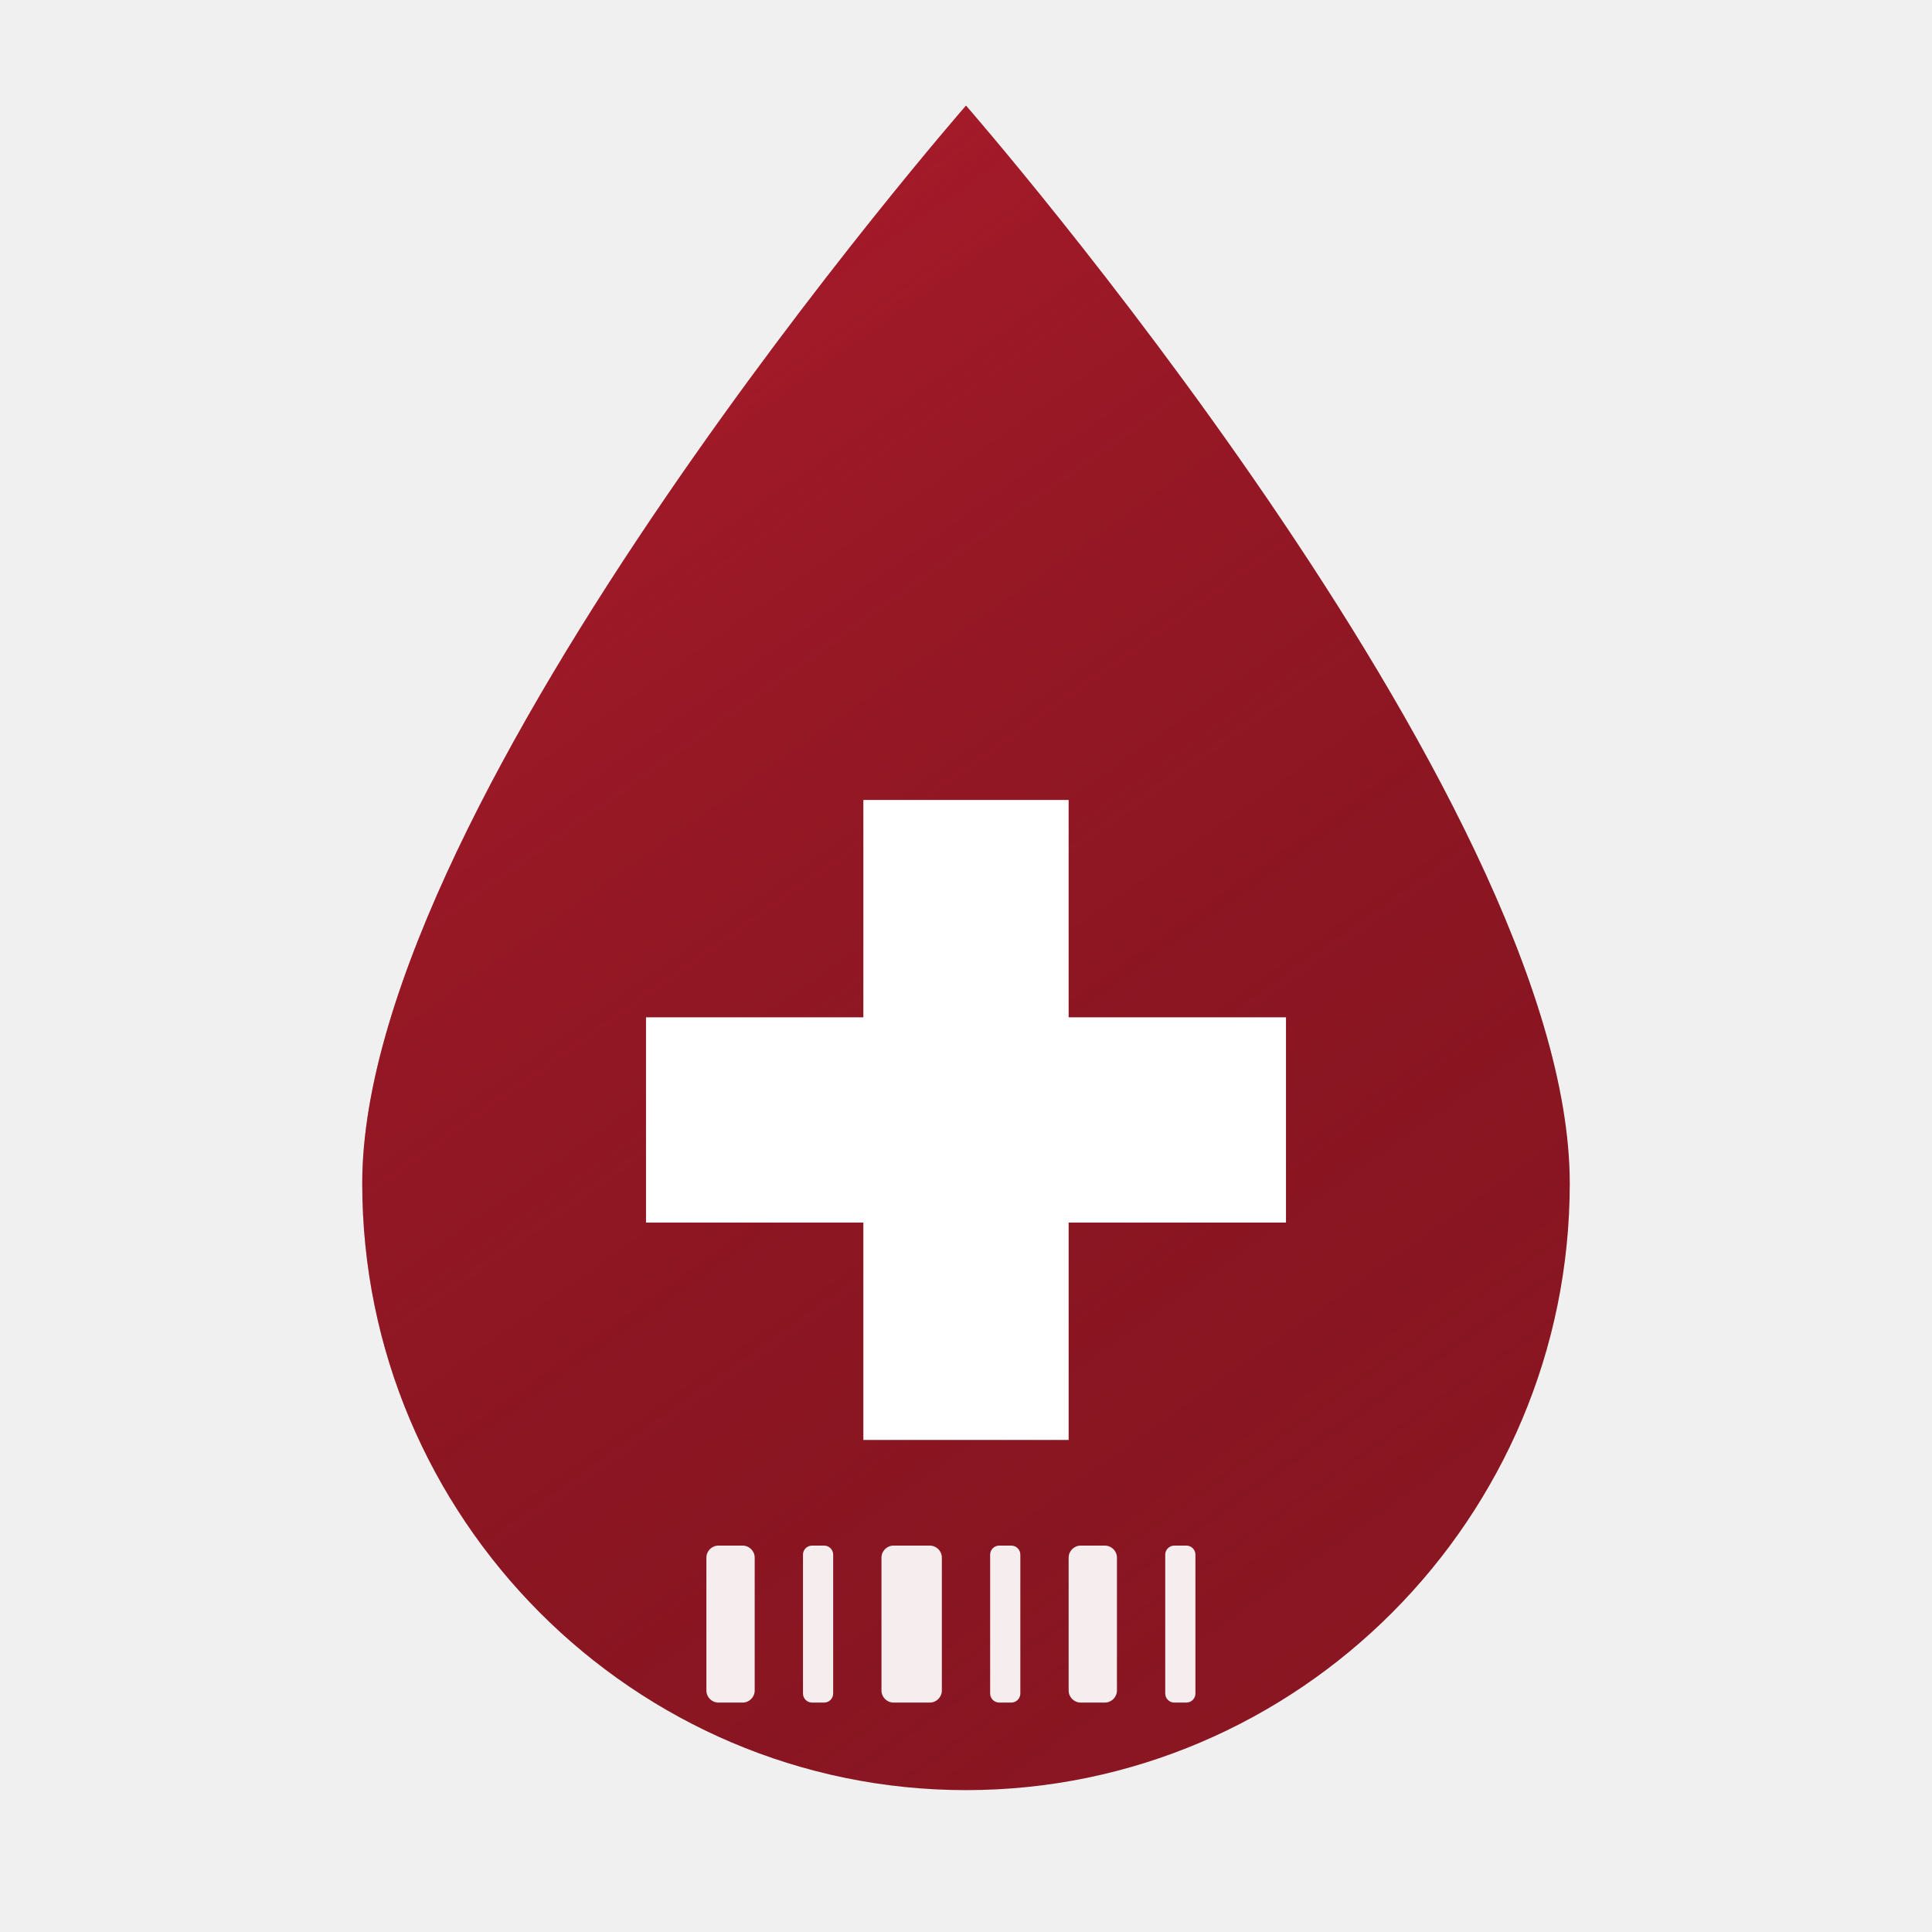
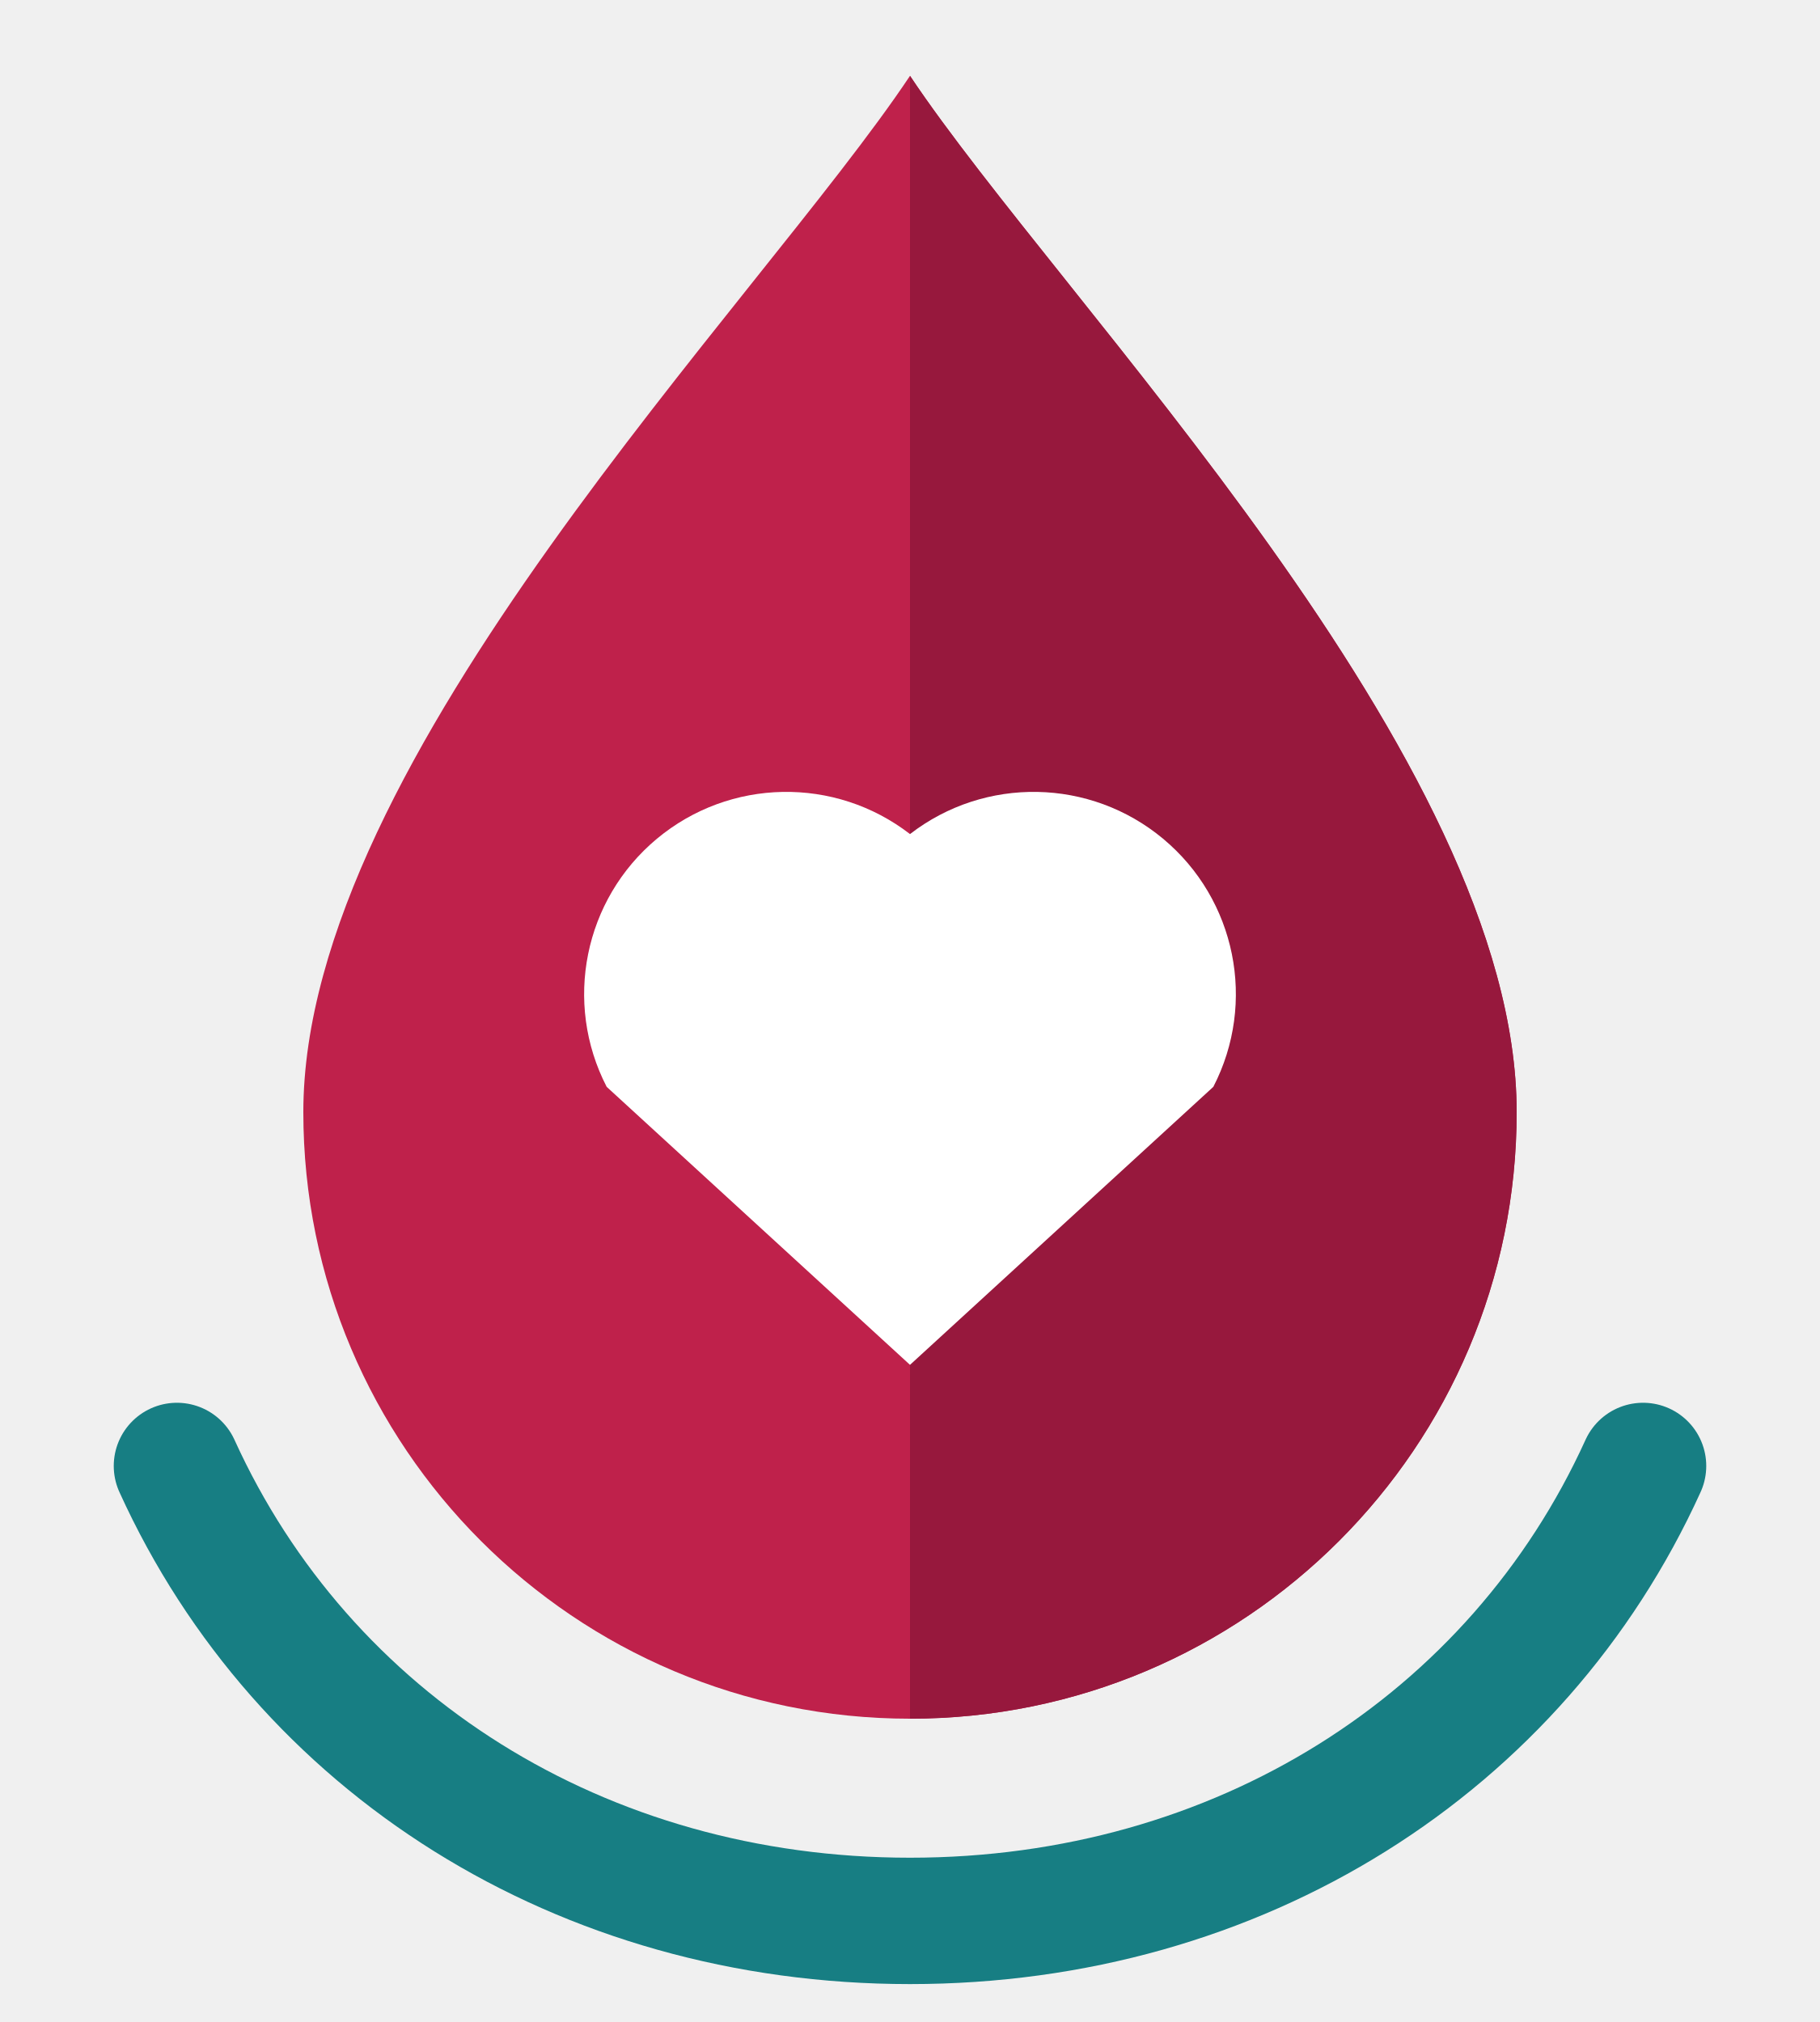
- <svg xmlns="http://www.w3.org/2000/svg" viewBox="0 0 64 64" width="64" height="64" role="img" aria-label="BancoSangre HLEV">
-   <path d="M32 3.5C32 3.5 52 26.4 52 39.2 52 50.3 43.0 59.3 32 59.3S12 50.3 12 39.2C12 26.4 32 3.5 32 3.5Z" fill="#8A1622" />
-   <path d="M32 3.5C32 3.5 52 26.4 52 39.2 52 50.3 43.0 59.3 32 59.3S12 50.3 12 39.2C12 26.4 32 3.5 32 3.5Z" fill="url(#brillo)" opacity=".55" />
-   <path d="M28.6 26.5h6.8v7.2h7.2v6.8h-7.2v7.2h-6.8v-7.2h-7.2v-6.8h7.2z" fill="#FFFFFF" />
-   <g fill="#FFFFFF" opacity=".92">
-     <rect x="23.4" y="51.2" width="1.6" height="5.2" rx=".4" />
-     <rect x="26.6" y="51.2" width="1" height="5.2" rx=".3" />
-     <rect x="29.2" y="51.2" width="2" height="5.2" rx=".4" />
-     <rect x="32.8" y="51.2" width="1" height="5.2" rx=".3" />
-     <rect x="35.4" y="51.2" width="1.6" height="5.2" rx=".4" />
-     <rect x="38.6" y="51.2" width="1" height="5.2" rx=".3" />
-   </g>
-   <defs>
-     <linearGradient id="brillo" x1="16" y1="8" x2="50" y2="56" gradientUnits="userSpaceOnUse">
-       <stop offset="0" stop-color="#C62033" />
-       <stop offset="1" stop-color="#6E0F1A" stop-opacity="0" />
-     </linearGradient>
-   </defs>
+ <svg xmlns="http://www.w3.org/2000/svg" viewBox="0 0 72 80" role="img" aria-labelledby="title">
+   <path d="M36 3C30 12 12 30 12 44a24 24 0 0 0 48 0C60 30 42 12 36 3Z" fill="#BF214B" />
+   <path d="M36 3v65a24 24 0 0 0 24-24C60 30 42 12 36 3Z" fill="#97183D" />
+   <path d="M36 54 24 43a8 8 0 0 1 12-10 8 8 0 0 1 12 10Z" fill="#FFF" />
+   <path d="M7 58c5 11 16 18 29 18s24-7 29-18" fill="none" stroke="#177E83" stroke-width="5" stroke-linecap="round" />
</svg>
